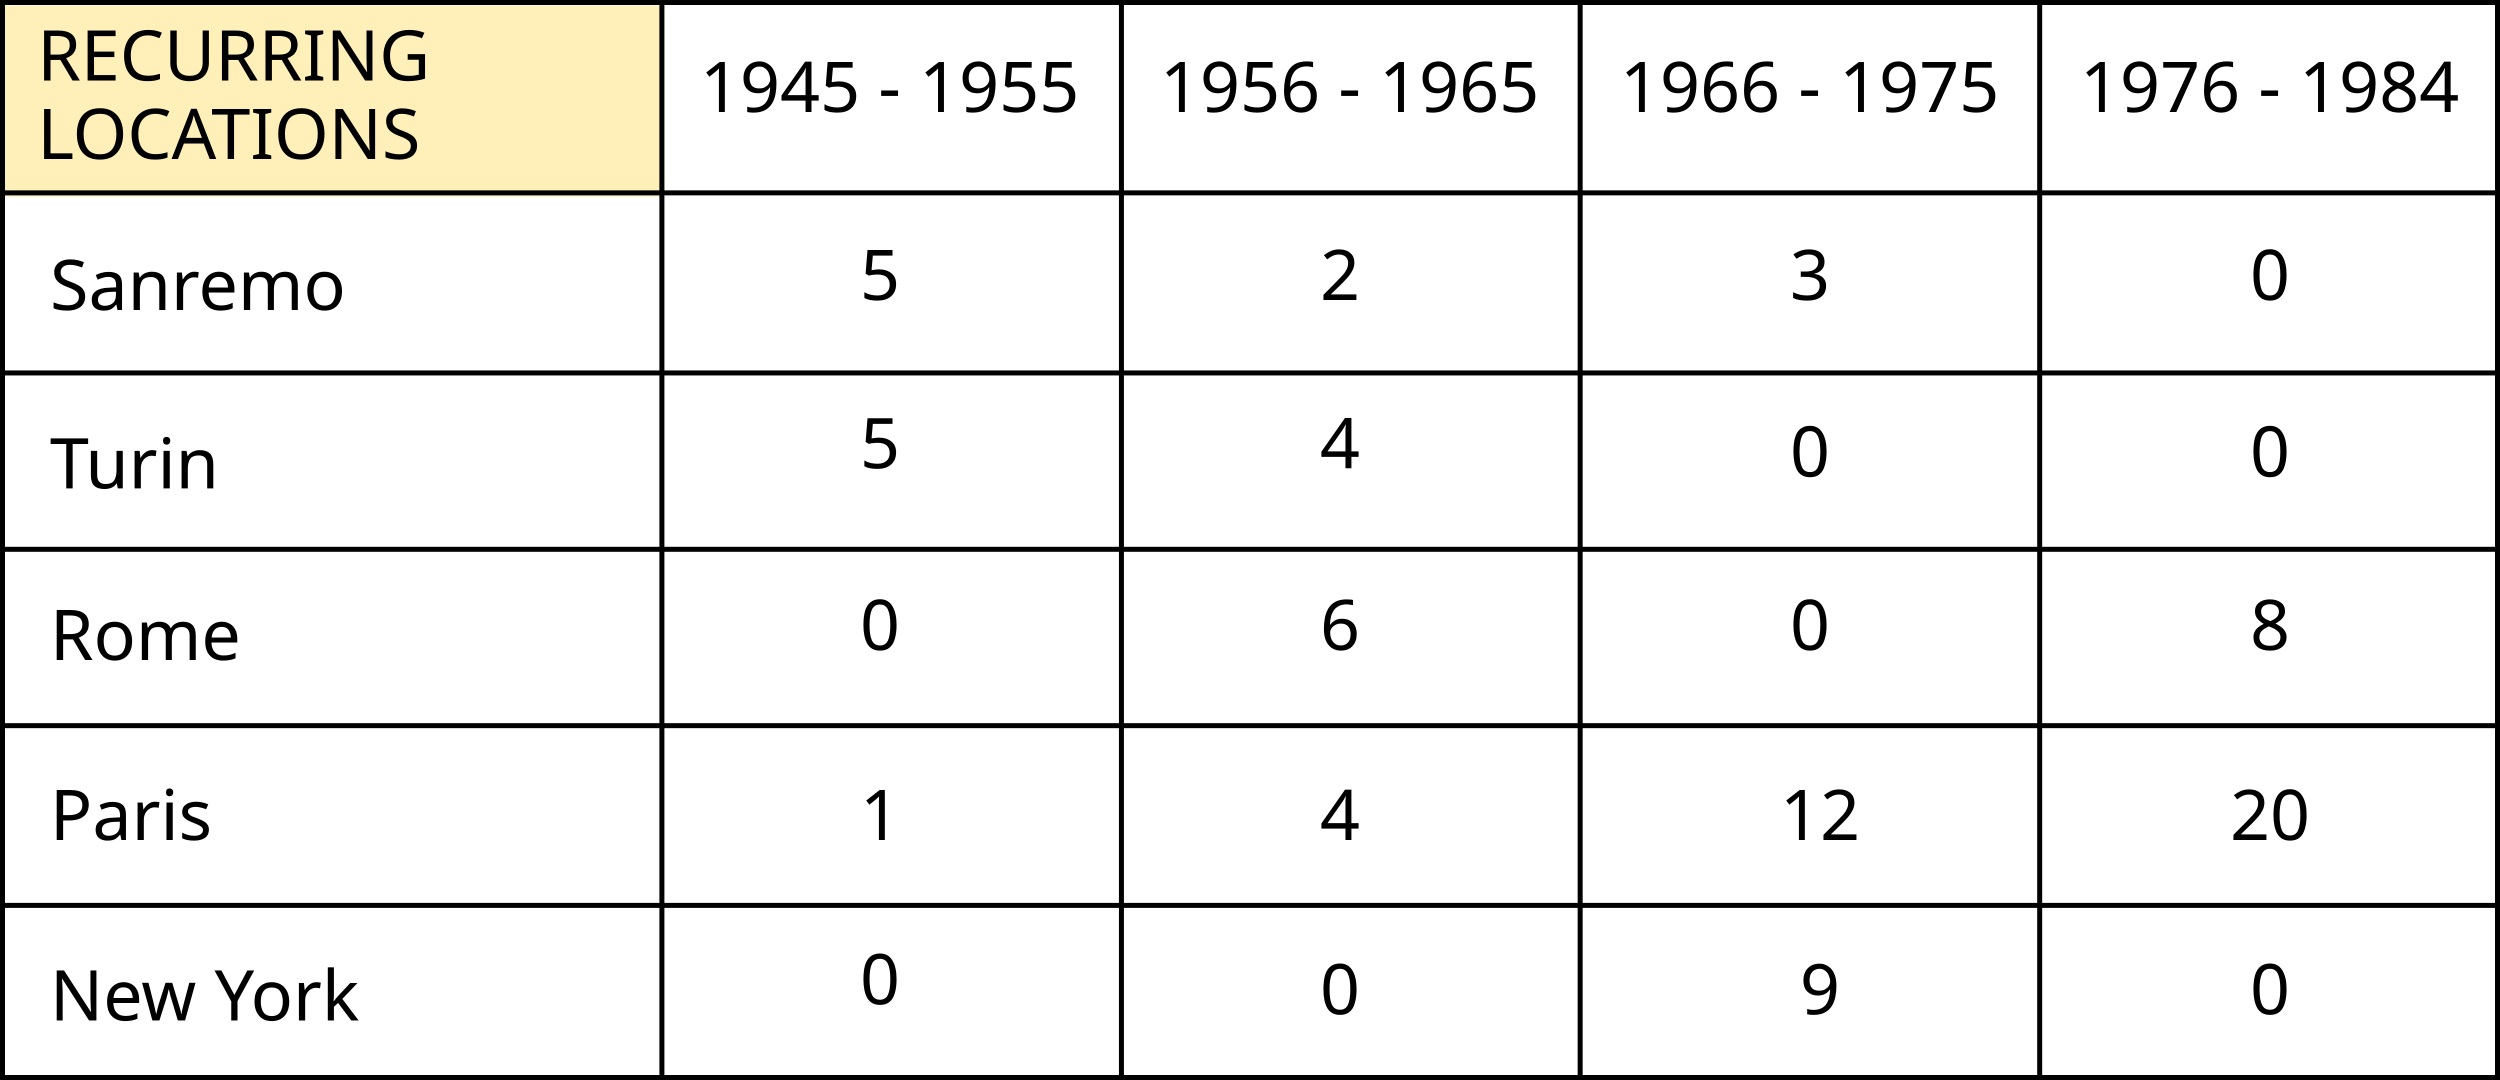
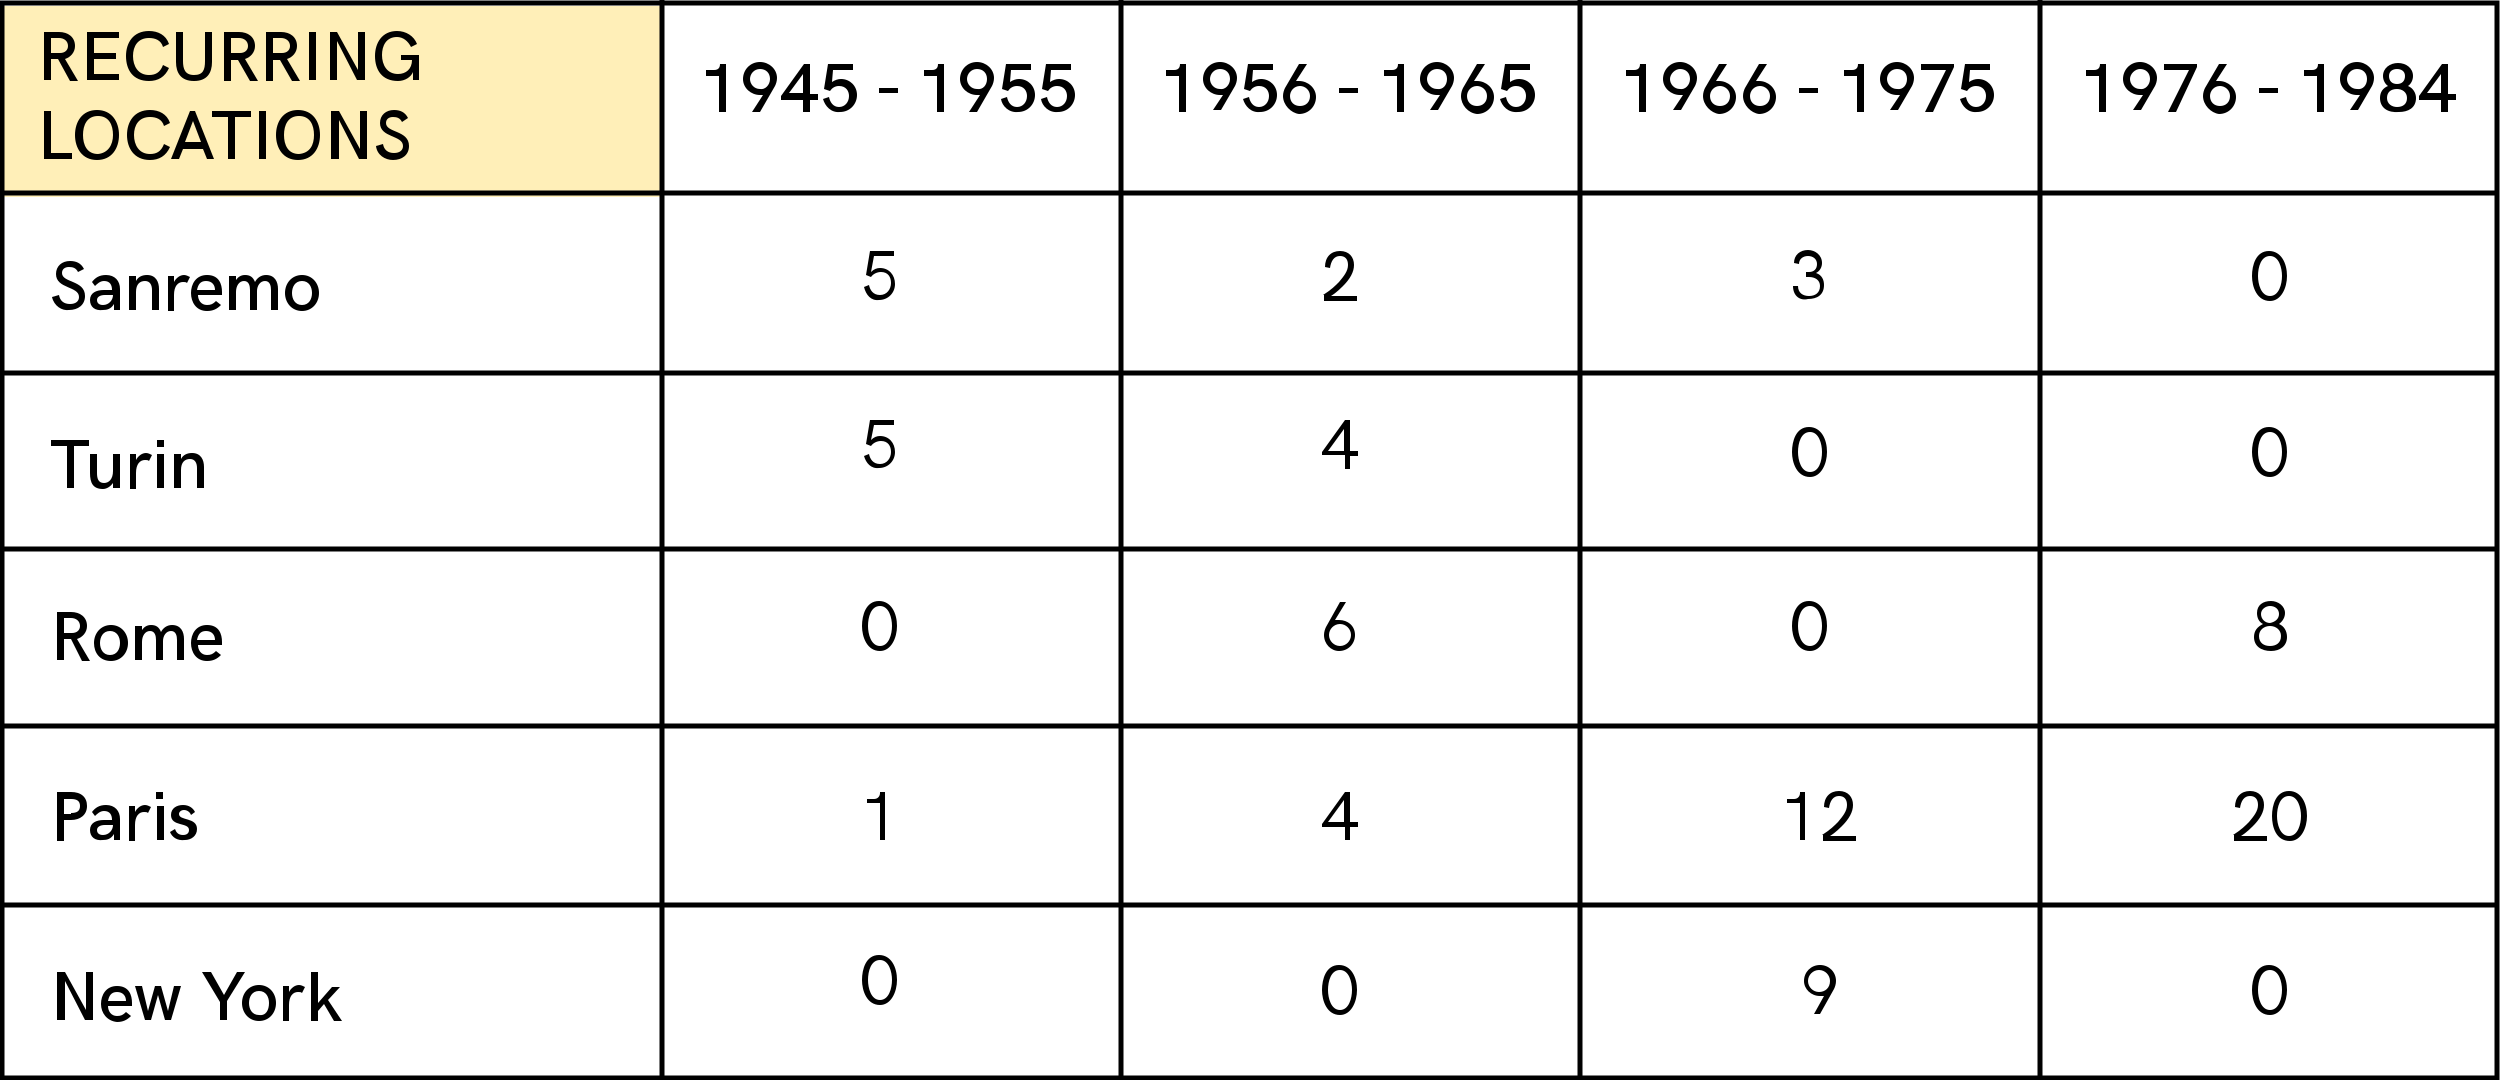
- <svg xmlns="http://www.w3.org/2000/svg" width="250" height="108" viewBox="0 0 250 108">
-   <defs>
-     <clipPath id="clip-trasformare_Table_en">
-       <rect width="250" height="108" />
+ <svg xmlns="http://www.w3.org/2000/svg" xmlns:xlink="http://www.w3.org/1999/xlink" version="1.1" id="Layer_1" x="0px" y="0px" width="250px" height="108px" viewBox="0 0 250 108" style="enable-background:new 0 0 250 108;" xml:space="preserve">
+   <style type="text/css">
+ 	.st0{clip-path:url(#SVGID_2_);}
+ 	.st1{opacity:0.355;fill:#FFD337;enable-background:new    ;}
+ 	.st2{fill:none;stroke:#000000;stroke-width:0.5;}
+ 	.st3{fill:none;stroke:#000000;stroke-width:0.5;stroke-miterlimit:10;}
+ 	.st4{enable-background:new    ;}
+ 	.st5{fill:none;}
+ </style>
+   <g>
+     <defs>
+       <rect id="SVGID_1_" y="0" width="250" height="108" />
+     </defs>
+     <clipPath id="SVGID_2_">
+       <use xlink:href="#SVGID_1_" style="overflow:visible;" />
    </clipPath>
-   </defs>
-   <g id="trasformare_Table_en" clip-path="url(#clip-trasformare_Table_en)">
-     <g id="table" transform="translate(-1.9 -0.8)">
-       <rect id="Rectangle_18845" data-name="Rectangle 18845" width="66.19" height="19.127" transform="translate(2.138 1.356)" fill="#ffd337" opacity="0.355" />
-       <path id="Path_157235" data-name="Path 157235" d="M0,105.635Z" transform="translate(1.9 3.006)" fill="none" stroke="#000" stroke-width="0.5" />
-       <line id="Line_5884" data-name="Line 5884" x2="249.841" transform="translate(1.9 20.086)" fill="none" stroke="#000" stroke-miterlimit="10" stroke-width="0.5" />
-       <line id="Line_5885" data-name="Line 5885" x2="249.841" transform="translate(1.9 55.73)" fill="none" stroke="#000" stroke-miterlimit="10" stroke-width="0.5" />
-       <line id="Line_5886" data-name="Line 5886" x2="249.841" transform="translate(1.9 38.094)" fill="none" stroke="#000" stroke-miterlimit="10" stroke-width="0.5" />
-       <line id="Line_5888" data-name="Line 5888" x2="249.841" transform="translate(1.9 91.339)" fill="none" stroke="#000" stroke-miterlimit="10" stroke-width="0.5" />
-       <line id="Line_5889" data-name="Line 5889" x2="249.841" transform="translate(1.9 73.366)" fill="none" stroke="#000" stroke-miterlimit="10" stroke-width="0.5" />
-       <line id="Line_5890" data-name="Line 5890" y2="108" transform="translate(68.09 0.8)" fill="none" stroke="#000" stroke-miterlimit="10" stroke-width="0.5" />
-       <line id="Line_5891" data-name="Line 5891" y2="108" transform="translate(114.043 0.8)" fill="none" stroke="#000" stroke-miterlimit="10" stroke-width="0.5" />
-       <line id="Line_5892" data-name="Line 5892" y2="108" transform="translate(159.916 0.8)" fill="none" stroke="#000" stroke-miterlimit="10" stroke-width="0.5" />
-       <line id="Line_5893" data-name="Line 5893" y2="108" transform="translate(205.868 0.8)" fill="none" stroke="#000" stroke-miterlimit="10" stroke-width="0.5" />
-       <text id="RECURRING" transform="translate(5.638 8.853)" font-size="7" font-family="HKGrotesk-Medium, HK Grotesk" font-weight="500">
-         <tspan x="0" y="0">RECURRING</tspan>
-       </text>
-       <text id="LOCATIONS" transform="translate(5.638 16.698)" font-size="7" font-family="HKGrotesk-Medium, HK Grotesk" font-weight="500">
-         <tspan x="0" y="0">LOCATIONS</tspan>
-       </text>
-       <text id="New_York" data-name="New York" transform="translate(6.9 102.847)" font-size="7" font-family="HKGrotesk-Medium, HK Grotesk" font-weight="500">
-         <tspan x="0" y="0">New York</tspan>
-       </text>
-       <text id="Paris" transform="translate(6.9 84.8)" font-size="7" font-family="HKGrotesk-Medium, HK Grotesk" font-weight="500">
-         <tspan x="0" y="0">Paris</tspan>
-       </text>
-       <text id="Sanremo" transform="translate(6.9 31.8)" font-size="7" font-family="HKGrotesk-Medium, HK Grotesk" font-weight="500">
-         <tspan x="0" y="0">Sanremo</tspan>
-       </text>
-       <text id="Rome" transform="translate(6.9 66.8)" font-size="7" font-family="HKGrotesk-Medium, HK Grotesk" font-weight="500">
-         <tspan x="0" y="0">Rome</tspan>
-       </text>
-       <text id="Turin" transform="translate(6.9 49.64)" font-size="7" font-family="HKGrotesk-Medium, HK Grotesk" font-weight="500">
-         <tspan x="0" y="0">Turin</tspan>
-       </text>
-       <text id="_1945_-_1955" data-name="1945 - 1955" transform="translate(71.9 12.001)" font-size="7" font-family="HKGrotesk-Medium, HK Grotesk" font-weight="500">
-         <tspan x="0" y="0">1945 - 1955</tspan>
-       </text>
-       <text id="_1956_-_1965" data-name="1956 - 1965" transform="translate(117.9 12.001)" font-size="7" font-family="HKGrotesk-Medium, HK Grotesk" font-weight="500">
-         <tspan x="0" y="0">1956 - 1965</tspan>
-       </text>
-       <text id="_1966_-_1975" data-name="1966 - 1975" transform="translate(163.9 12.001)" font-size="7" font-family="HKGrotesk-Medium, HK Grotesk" font-weight="500">
-         <tspan x="0" y="0">1966 - 1975</tspan>
-       </text>
-       <text id="_1976_-_1984" data-name="1976 - 1984" transform="translate(209.9 12.001)" font-size="7" font-family="HKGrotesk-Medium, HK Grotesk" font-weight="500">
-         <tspan x="0" y="0">1976 - 1984</tspan>
-       </text>
-       <text id="_0" data-name="0" transform="translate(226.9 102.227)" font-size="7" font-family="HKGrotesk-Regular, HK Grotesk">
-         <tspan x="0" y="0">0</tspan>
-       </text>
-       <text id="_0-2" data-name="0" transform="translate(87.9 101.227)" font-size="7" font-family="HKGrotesk-Regular, HK Grotesk">
-         <tspan x="0" y="0">0</tspan>
-       </text>
-       <text id="_0-3" data-name="0" transform="translate(133.9 102.227)" font-size="7" font-family="HKGrotesk-Regular, HK Grotesk">
-         <tspan x="0" y="0">0</tspan>
-       </text>
-       <text id="_9" data-name="9" transform="translate(181.9 102.227)" font-size="7" font-family="HKGrotesk-Regular, HK Grotesk">
-         <tspan x="0" y="0">9</tspan>
-       </text>
-       <text id="_20" data-name="20" transform="translate(224.9 84.8)" font-size="7" font-family="HKGrotesk-Regular, HK Grotesk">
-         <tspan x="0" y="0">20</tspan>
-       </text>
-       <text id="_1" data-name="1" transform="translate(87.9 84.8)" font-size="7" font-family="HKGrotesk-Regular, HK Grotesk">
-         <tspan x="0" y="0">1</tspan>
-       </text>
-       <text id="_4" data-name="4" transform="translate(133.9 84.8)" font-size="7" font-family="HKGrotesk-Regular, HK Grotesk">
-         <tspan x="0" y="0">4</tspan>
-       </text>
-       <text id="_12" data-name="12" transform="translate(179.9 84.8)" font-size="7" font-family="HKGrotesk-Regular, HK Grotesk">
-         <tspan x="0" y="0">12</tspan>
-       </text>
-       <text id="_8" data-name="8" transform="translate(226.9 65.8)" font-size="7" font-family="HKGrotesk-Regular, HK Grotesk">
-         <tspan x="0" y="0">8</tspan>
-       </text>
-       <text id="_0-4" data-name="0" transform="translate(87.9 65.8)" font-size="7" font-family="HKGrotesk-Regular, HK Grotesk">
-         <tspan x="0" y="0">0</tspan>
-       </text>
-       <text id="_6" data-name="6" transform="translate(133.9 65.8)" font-size="7" font-family="HKGrotesk-Regular, HK Grotesk">
-         <tspan x="0" y="0">6</tspan>
-       </text>
-       <text id="_0-5" data-name="0" transform="translate(180.9 65.8)" font-size="7" font-family="HKGrotesk-Regular, HK Grotesk">
-         <tspan x="0" y="0">0</tspan>
-       </text>
-       <text id="_0-6" data-name="0" transform="translate(226.9 30.8)" font-size="7" font-family="HKGrotesk-Regular, HK Grotesk">
-         <tspan x="0" y="0">0</tspan>
-       </text>
-       <text id="_5" data-name="5" transform="translate(87.9 30.8)" font-size="7" font-family="HKGrotesk-Regular, HK Grotesk">
-         <tspan x="0" y="0">5</tspan>
-       </text>
-       <text id="_2" data-name="2" transform="translate(133.9 30.8)" font-size="7" font-family="HKGrotesk-Regular, HK Grotesk">
-         <tspan x="0" y="0">2</tspan>
-       </text>
-       <text id="_3" data-name="3" transform="translate(180.9 30.8)" font-size="7" font-family="HKGrotesk-Regular, HK Grotesk">
-         <tspan x="0" y="0">3</tspan>
-       </text>
-       <text id="_0-7" data-name="0" transform="translate(226.9 48.46)" font-size="7" font-family="HKGrotesk-Regular, HK Grotesk">
-         <tspan x="0" y="0">0</tspan>
-       </text>
-       <text id="_5-2" data-name="5" transform="translate(87.9 47.627)" font-size="7" font-family="HKGrotesk-Regular, HK Grotesk">
-         <tspan x="0" y="0">5</tspan>
-       </text>
-       <text id="_4-2" data-name="4" transform="translate(133.9 47.627)" font-size="7" font-family="HKGrotesk-Regular, HK Grotesk">
-         <tspan x="0" y="0">4</tspan>
-       </text>
-       <text id="_0-8" data-name="0" transform="translate(180.9 48.46)" font-size="7" font-family="HKGrotesk-Regular, HK Grotesk">
-         <tspan x="0" y="0">0</tspan>
-       </text>
-     </g>
-     <g id="Rectangle_19366" data-name="Rectangle 19366" fill="none" stroke="#000" stroke-width="0.5">
-       <rect width="250" height="108" stroke="none" />
-       <rect x="0.25" y="0.25" width="249.5" height="107.5" fill="none" />
+     <g id="trasformare_Table_en" class="st0">
+       <g id="table" transform="translate(-1.9 -0.8)">
+         <rect id="Rectangle_18845" x="2.1" y="1.4" class="st1" width="66.2" height="19.1" />
+         <path id="Path_157235" class="st2" d="M1.9,108.6" />
+         <line id="Line_5884" class="st3" x1="1.9" y1="20.1" x2="251.7" y2="20.1" />
+         <line id="Line_5885" class="st3" x1="1.9" y1="55.7" x2="251.7" y2="55.7" />
+         <line id="Line_5886" class="st3" x1="1.9" y1="38.1" x2="251.7" y2="38.1" />
+         <line id="Line_5888" class="st3" x1="1.9" y1="91.3" x2="251.7" y2="91.3" />
+         <line id="Line_5889" class="st3" x1="1.9" y1="73.4" x2="251.7" y2="73.4" />
+         <line id="Line_5890" class="st3" x1="68.1" y1="0.8" x2="68.1" y2="108.8" />
+         <line id="Line_5891" class="st3" x1="114" y1="0.8" x2="114" y2="108.8" />
+         <line id="Line_5892" class="st3" x1="159.9" y1="0.8" x2="159.9" y2="108.8" />
+         <line id="Line_5893" class="st3" x1="205.9" y1="0.8" x2="205.9" y2="108.8" />
+         <g class="st4">
+           <path d="M6.3,4h1.5c0.9,0,1.6,0.5,1.6,1.4c0,0.6-0.4,1.1-1,1.3l1.3,2.2H8.9L7.7,6.7H7v2.1H6.3V4z M7.9,6.1      c0.5,0,0.8-0.3,0.8-0.7c0-0.5-0.4-0.8-0.9-0.8H7v1.5H7.9z" />
+           <path d="M10.6,4h3.2v0.6h-2.5v1.5h2.2v0.6h-2.2v1.5h2.5v0.6h-3.2V4z" />
+           <path d="M14.5,6.4c0-1.3,0.7-2.5,2.3-2.5c0.9,0,1.7,0.4,2,1.3l-0.6,0.3c-0.2-0.7-0.8-0.9-1.4-0.9c-1.1,0-1.6,0.8-1.6,1.8      c0,1,0.5,1.9,1.6,1.9c0.6,0,1.1-0.2,1.4-1l0.6,0.3c-0.4,0.9-1.1,1.3-2,1.3C15.2,8.9,14.5,7.8,14.5,6.4z" />
+           <path d="M19.5,7V4h0.7v2.9c0,0.8,0.2,1.4,1.1,1.4s1.1-0.5,1.1-1.4V4h0.7v3c0,1.1-0.5,1.9-1.8,1.9S19.5,8.1,19.5,7z" />
+           <path d="M24.3,4h1.5c0.9,0,1.6,0.5,1.6,1.4c0,0.6-0.4,1.1-1,1.3l1.3,2.2h-0.8l-1.2-2.1H25v2.1h-0.7V4z M25.9,6.1      c0.5,0,0.8-0.3,0.8-0.7c0-0.5-0.4-0.8-0.9-0.8H25v1.5H25.9z" />
+           <path d="M28.5,4H30c0.9,0,1.6,0.5,1.6,1.4c0,0.6-0.4,1.1-1,1.3l1.3,2.2h-0.8l-1.2-2.1h-0.7v2.1h-0.7V4z M30.1,6.1      c0.5,0,0.8-0.3,0.8-0.7c0-0.5-0.4-0.8-0.9-0.8h-0.8v1.5H30.1z" />
+           <path d="M32.8,4h0.7v4.8h-0.7V4z" />
+           <path d="M34.8,4h0.8l2.1,3.8V4h0.7v4.8h-0.8l-2-3.9v3.9h-0.7V4z" />
+           <path d="M39.4,6.4c0-1.3,0.7-2.5,2.2-2.5c0.9,0,1.7,0.5,2,1.3l-0.6,0.3c-0.3-0.6-0.8-1-1.4-1c-1.1,0-1.5,0.9-1.5,1.8      c0,1,0.5,1.9,1.6,1.9c0.8,0,1.4-0.5,1.4-1.4H42V6.3h1.8v2.5h-0.6l0-0.8c-0.2,0.5-0.8,0.9-1.5,0.9C40.1,8.9,39.4,7.8,39.4,6.4z" />
+         </g>
+         <g class="st4">
+           <path d="M6.3,11.9H7v4.2h2.1v0.6H6.3V11.9z" />
+           <path d="M9.4,14.3c0-1.3,0.7-2.5,2.2-2.5c1.5,0,2.2,1.2,2.2,2.5c0,1.3-0.7,2.5-2.2,2.5C10.1,16.8,9.4,15.6,9.4,14.3z M13.2,14.3      c0-1-0.4-1.9-1.5-1.9c-1.1,0-1.5,0.9-1.5,1.9c0,1,0.4,1.9,1.5,1.9C12.7,16.1,13.2,15.3,13.2,14.3z" />
+           <path d="M14.6,14.3c0-1.3,0.7-2.5,2.3-2.5c0.9,0,1.7,0.4,2,1.3l-0.6,0.3c-0.2-0.7-0.8-0.9-1.4-0.9c-1.1,0-1.6,0.8-1.6,1.8      c0,1,0.5,1.9,1.6,1.9c0.6,0,1.1-0.2,1.4-1l0.6,0.3c-0.4,0.9-1.1,1.3-2,1.3C15.3,16.8,14.6,15.6,14.6,14.3z" />
+           <path d="M20.9,11.9h0.5l1.9,4.8h-0.7l-0.4-1h-2l-0.4,1h-0.8L20.9,11.9z M22,15l-0.8-2.1L20.4,15H22z" />
+           <path d="M24.7,12.5h-1.6v-0.6H27v0.6h-1.6v4.2h-0.7V12.5z" />
+           <path d="M27.8,11.9h0.7v4.8h-0.7V11.9z" />
+           <path d="M29.5,14.3c0-1.3,0.7-2.5,2.2-2.5c1.5,0,2.2,1.2,2.2,2.5c0,1.3-0.7,2.5-2.2,2.5C30.2,16.8,29.5,15.6,29.5,14.3z       M33.3,14.3c0-1-0.4-1.9-1.5-1.9c-1.1,0-1.5,0.9-1.5,1.9c0,1,0.4,1.9,1.5,1.9C32.9,16.1,33.3,15.3,33.3,14.3z" />
+           <path d="M35,11.9h0.8l2.1,3.8v-3.8h0.7v4.8h-0.8l-2-3.9v3.9H35V11.9z" />
+           <path d="M39.5,15.4l0.7-0.2c0.1,0.6,0.5,0.9,1.1,0.9c0.6,0,0.9-0.3,0.9-0.7c0-1.1-2.3-0.8-2.3-2.3c0-0.8,0.6-1.3,1.4-1.3      c0.6,0,1.1,0.2,1.4,0.8l-0.6,0.4c-0.2-0.4-0.5-0.5-0.9-0.5c-0.4,0-0.7,0.2-0.7,0.6c0,1,2.3,0.7,2.3,2.3c0,0.9-0.7,1.4-1.6,1.4      C40.4,16.8,39.6,16.3,39.5,15.4z" />
+         </g>
+         <g class="st4">
+           <path d="M7.6,98h0.8l2.1,3.8V98h0.7v4.8h-0.8l-2-3.9v3.9H7.6V98z" />
+           <path d="M12,101.2c0-0.9,0.5-1.8,1.6-1.8c1.2,0,1.5,0.9,1.5,1.7c0,0.1,0,0.2,0,0.3h-2.4c0,0.5,0.3,1,0.9,1      c0.4,0,0.6-0.1,0.9-0.4l0.5,0.4c-0.4,0.4-0.8,0.6-1.4,0.6C12.6,102.9,12,102.1,12,101.2z M14.5,100.9c0-0.5-0.3-0.9-0.9-0.9      c-0.6,0-0.8,0.4-0.9,0.9H14.5z" />
+           <path d="M15.4,99.4h0.7l0.6,2.5l0.7-2.5h0.6l0.7,2.5l0.6-2.5h0.7l-1,3.4h-0.6l-0.7-2.5l-0.7,2.5h-0.6L15.4,99.4z" />
+           <path d="M23.9,101L22.1,98H23l1.3,2.3l1.3-2.3h0.8l-1.8,2.9v1.9h-0.7V101z" />
+           <path d="M26.1,101.1c0-1,0.7-1.8,1.7-1.8c1,0,1.7,0.8,1.7,1.8c0,1-0.7,1.8-1.7,1.8C26.8,102.9,26.1,102.1,26.1,101.1z       M28.8,101.1c0-0.6-0.3-1.2-1-1.2c-0.7,0-1,0.6-1,1.2c0,0.6,0.3,1.2,1,1.2C28.5,102.4,28.8,101.8,28.8,101.1z" />
+           <path d="M30.2,99.4h0.6v0.6c0.2-0.4,0.6-0.7,1-0.7c0.2,0,0.4,0.1,0.6,0.2l-0.3,0.6c-0.1-0.1-0.2-0.1-0.4-0.1      c-0.5,0-0.9,0.4-0.9,1.3v1.6h-0.6V99.4z" />
+           <path d="M33,98h0.7v3.1l1.4-1.6h0.8l-1.2,1.3l1.4,2.1h-0.8l-1-1.7l-0.6,0.7v1H33V98z" />
+         </g>
+         <g class="st4">
+           <path d="M7.6,80H9c1,0,1.6,0.5,1.6,1.4c0,0.9-0.7,1.4-1.6,1.4H8.3v2.1H7.6V80z M9,82.1c0.6,0,0.9-0.2,0.9-0.7      c0-0.5-0.3-0.7-0.9-0.7H8.3v1.5H9z" />
+           <path d="M10.9,83.8c0-0.7,0.6-1,1.4-1h0.8c0-0.5-0.2-0.9-0.8-0.9c-0.4,0-0.7,0.3-0.9,0.5L11.1,82c0.3-0.4,0.7-0.7,1.4-0.7      c0.9,0,1.4,0.6,1.4,1.4v2.1h-0.6l0-0.6c-0.3,0.5-0.7,0.6-1.1,0.6C11.4,84.9,10.9,84.5,10.9,83.8z M13.2,83.3h-0.8      c-0.5,0-0.8,0.2-0.8,0.5c0,0.3,0.2,0.5,0.6,0.5C12.8,84.3,13.2,83.8,13.2,83.3z" />
+           <path d="M14.8,81.4h0.6V82c0.2-0.4,0.6-0.7,1-0.7c0.2,0,0.4,0.1,0.6,0.2l-0.3,0.6C16.6,82,16.5,82,16.3,82      c-0.5,0-0.9,0.4-0.9,1.3v1.6h-0.6V81.4z" />
+           <path d="M17.5,80h0.7v0.7h-0.7V80z M17.6,81.4h0.7v3.4h-0.7V81.4z" />
+           <path d="M18.9,84l0.5-0.3c0.1,0.3,0.3,0.6,0.8,0.6c0.4,0,0.6-0.2,0.6-0.5c0-0.8-1.8-0.3-1.8-1.5c0-0.7,0.6-1,1.2-1      c0.6,0,1,0.3,1.2,0.7L21,82.3c-0.1-0.3-0.4-0.5-0.7-0.5c-0.3,0-0.5,0.2-0.5,0.4c0,0.7,1.8,0.3,1.8,1.5c0,0.7-0.6,1.1-1.2,1.1      C19.6,84.9,19.1,84.5,18.9,84z" />
+         </g>
+         <g class="st4">
+           <path d="M7.1,30.5l0.7-0.2c0.1,0.6,0.5,0.9,1.1,0.9c0.6,0,0.9-0.3,0.9-0.7c0-1.1-2.3-0.8-2.3-2.3c0-0.8,0.6-1.3,1.4-1.3      c0.6,0,1.1,0.2,1.4,0.8L9.7,28c-0.2-0.4-0.5-0.5-0.9-0.5c-0.4,0-0.7,0.2-0.7,0.6c0,1,2.3,0.7,2.3,2.3c0,0.9-0.7,1.4-1.6,1.4      C8.1,31.9,7.3,31.4,7.1,30.5z" />
+           <path d="M10.9,30.8c0-0.7,0.6-1,1.4-1h0.8c0-0.5-0.2-0.9-0.8-0.9c-0.4,0-0.7,0.3-0.9,0.5L11.1,29c0.3-0.4,0.7-0.7,1.4-0.7      c0.9,0,1.4,0.6,1.4,1.4v2.1h-0.6l0-0.6c-0.3,0.5-0.7,0.6-1.1,0.6C11.4,31.9,10.9,31.5,10.9,30.8z M13.2,30.3h-0.8      c-0.5,0-0.8,0.2-0.8,0.5c0,0.3,0.2,0.5,0.6,0.5C12.8,31.3,13.2,30.8,13.2,30.3z" />
+           <path d="M14.8,28.4h0.7v0.5c0.2-0.4,0.6-0.6,1.1-0.6c0.9,0,1.2,0.7,1.2,1.4v2.1h-0.7v-2c0-0.5-0.2-0.9-0.7-0.9      c-0.5,0-0.9,0.3-0.9,1.1v1.8h-0.7V28.4z" />
+           <path d="M18.7,28.4h0.6V29c0.2-0.4,0.6-0.7,1-0.7c0.2,0,0.4,0.1,0.6,0.2l-0.3,0.6C20.5,29,20.4,29,20.2,29      c-0.5,0-0.9,0.4-0.9,1.3v1.6h-0.6V28.4z" />
+           <path d="M21,30.1c0-0.9,0.5-1.8,1.6-1.8c1.2,0,1.5,0.9,1.5,1.7c0,0.1,0,0.2,0,0.3h-2.4c0,0.5,0.3,1,0.9,1c0.4,0,0.6-0.1,0.9-0.4      l0.5,0.4c-0.4,0.4-0.8,0.6-1.4,0.6C21.5,31.9,21,31,21,30.1z M23.4,29.8c0-0.5-0.3-0.9-0.9-0.9c-0.6,0-0.8,0.4-0.9,0.9H23.4z" />
+           <path d="M24.8,28.4h0.7v0.4c0.2-0.3,0.5-0.5,0.9-0.5c0.5,0,0.8,0.2,1,0.7c0.2-0.4,0.6-0.7,1.1-0.7c0.9,0,1.2,0.7,1.2,1.4v2.1H29      v-2c0-0.4-0.1-0.9-0.6-0.9c-0.5,0-0.8,0.5-0.8,1v1.9h-0.7v-2c0-0.4-0.1-0.9-0.6-0.9s-0.8,0.5-0.8,1.1v1.8h-0.7V28.4z" />
+           <path d="M30.4,30.1c0-1,0.7-1.8,1.7-1.8c1,0,1.7,0.8,1.7,1.8c0,1-0.7,1.8-1.7,1.8C31.1,31.9,30.4,31.1,30.4,30.1z M33.1,30.1      c0-0.6-0.3-1.2-1-1.2c-0.7,0-1,0.6-1,1.2c0,0.6,0.3,1.2,1,1.2C32.8,31.3,33.1,30.7,33.1,30.1z" />
+         </g>
+         <g class="st4">
+           <path d="M7.6,62H9c0.9,0,1.6,0.5,1.6,1.4c0,0.6-0.4,1.1-1,1.3l1.3,2.2h-0.8L9,64.7H8.3v2.1H7.6V62z M9.1,64.1      c0.5,0,0.8-0.3,0.8-0.7c0-0.5-0.4-0.8-0.9-0.8H8.3v1.5H9.1z" />
+           <path d="M11.3,65.1c0-1,0.7-1.8,1.7-1.8c1,0,1.7,0.8,1.7,1.8c0,1-0.7,1.8-1.7,1.8C11.9,66.9,11.3,66.1,11.3,65.1z M13.9,65.1      c0-0.6-0.3-1.2-1-1.2c-0.7,0-1,0.6-1,1.2c0,0.6,0.3,1.2,1,1.2C13.6,66.3,13.9,65.7,13.9,65.1z" />
+           <path d="M15.4,63.4h0.7v0.4c0.2-0.3,0.5-0.5,0.9-0.5c0.5,0,0.8,0.2,1,0.7c0.2-0.4,0.6-0.7,1.1-0.7c0.9,0,1.2,0.7,1.2,1.4v2.1      h-0.7v-2c0-0.4-0.1-0.9-0.6-0.9c-0.5,0-0.8,0.5-0.8,1v1.9h-0.7v-2c0-0.4-0.1-0.9-0.6-0.9s-0.8,0.5-0.8,1.1v1.8h-0.7V63.4z" />
+           <path d="M21,65.1c0-0.9,0.5-1.8,1.6-1.8c1.2,0,1.5,0.9,1.5,1.7c0,0.1,0,0.2,0,0.3h-2.4c0,0.5,0.3,1,0.9,1c0.4,0,0.6-0.1,0.9-0.4      l0.5,0.4c-0.4,0.4-0.8,0.6-1.4,0.6C21.5,66.9,21,66,21,65.1z M23.4,64.8c0-0.5-0.3-0.9-0.9-0.9c-0.6,0-0.8,0.4-0.9,0.9H23.4z" />
+         </g>
+         <g class="st4">
+           <path d="M8.6,45.4H7v-0.6h3.8v0.6H9.3v4.2H8.6V45.4z" />
+           <path d="M10.9,48.1v-1.9h0.7v1.9c0,0.5,0.1,1,0.7,1c0.5,0,0.9-0.4,0.9-1.2v-1.7h0.7v3.4h-0.7v-0.5c-0.2,0.3-0.6,0.6-1,0.6      C11.2,49.7,10.9,49.1,10.9,48.1z" />
+           <path d="M14.9,46.2h0.6v0.6c0.2-0.4,0.6-0.7,1-0.7c0.2,0,0.4,0.1,0.6,0.2l-0.3,0.6c-0.1-0.1-0.2-0.1-0.4-0.1      c-0.5,0-0.9,0.4-0.9,1.3v1.6h-0.6V46.2z" />
+           <path d="M17.6,44.8h0.7v0.7h-0.7V44.8z M17.6,46.2h0.7v3.4h-0.7V46.2z" />
+           <path d="M19.4,46.2H20v0.5c0.2-0.4,0.6-0.6,1.1-0.6c0.9,0,1.2,0.7,1.2,1.4v2.1h-0.7v-2c0-0.5-0.2-0.9-0.7-0.9      c-0.5,0-0.9,0.3-0.9,1.1v1.8h-0.7V46.2z" />
+         </g>
+         <g class="st4">
+           <path d="M73.8,8.4h-1.3V7.8h0.8c0.4,0,0.6-0.2,0.6-0.6V7.2h0.6V12h-0.7V8.4z" />
+           <path d="M78.2,10.3c-0.1,0-0.2,0-0.3,0c-0.9,0-1.7-0.7-1.7-1.6c0-0.9,0.7-1.7,1.7-1.7c0.9,0,1.7,0.7,1.7,1.6      c0,0.3-0.1,0.6-0.2,0.8L77.9,12h-0.8L78.2,10.3z M78.9,8.7c0-0.6-0.4-1-1-1c-0.6,0-1,0.5-1,1s0.4,1,1,1      C78.4,9.8,78.9,9.3,78.9,8.7z" />
+           <path d="M82.2,10.8H80v-0.4l2.3-3.2h0.6v3h0.8v0.6h-0.8V12h-0.7V10.8z M82.2,10.2V8.2l-1.4,1.9H82.2z" />
+           <path d="M84.2,10.7l0.6-0.2c0.1,0.5,0.4,1,1,1c0.6,0,1-0.5,1-1.1c0-0.5-0.3-1-1-1c-0.4,0-0.7,0.2-0.9,0.5l-0.6-0.2l0.4-2.5h2.5      v0.6h-2L85.1,9c0.3-0.2,0.6-0.3,0.9-0.3c0.9,0,1.6,0.7,1.6,1.6c0,0.9-0.7,1.7-1.7,1.7C85,12.1,84.4,11.4,84.2,10.7z" />
+           <path d="M89.8,9.6h1.9v0.5h-1.9V9.6z" />
+           <path d="M95.6,8.4h-1.3V7.8h0.8c0.4,0,0.6-0.2,0.6-0.6V7.2h0.6V12h-0.7V8.4z" />
+           <path d="M99.9,10.3c-0.1,0-0.2,0-0.3,0c-0.9,0-1.7-0.7-1.7-1.6c0-0.9,0.7-1.7,1.7-1.7c0.9,0,1.7,0.7,1.7,1.6      c0,0.3-0.1,0.6-0.2,0.8L99.6,12h-0.8L99.9,10.3z M100.6,8.7c0-0.6-0.4-1-1-1c-0.6,0-1,0.5-1,1s0.4,1,1,1      C100.2,9.8,100.6,9.3,100.6,8.7z" />
+           <path d="M102,10.7l0.6-0.2c0.1,0.5,0.4,1,1,1c0.6,0,1-0.5,1-1.1c0-0.5-0.3-1-1-1c-0.4,0-0.7,0.2-0.9,0.5l-0.6-0.2l0.4-2.5h2.5      v0.6h-2L102.9,9c0.3-0.2,0.6-0.3,0.9-0.3c0.9,0,1.6,0.7,1.6,1.6c0,0.9-0.7,1.7-1.7,1.7C102.8,12.1,102.1,11.4,102,10.7z" />
+           <path d="M106,10.7l0.6-0.2c0.1,0.5,0.4,1,1,1c0.6,0,1-0.5,1-1.1c0-0.5-0.3-1-1-1c-0.4,0-0.7,0.2-0.9,0.5l-0.6-0.2l0.4-2.5h2.5      v0.6h-2L106.9,9c0.3-0.2,0.6-0.3,0.9-0.3c0.9,0,1.6,0.7,1.6,1.6c0,0.9-0.7,1.7-1.7,1.7C106.8,12.1,106.1,11.4,106,10.7z" />
+         </g>
+         <g class="st4">
+           <path d="M119.8,8.4h-1.3V7.8h0.8c0.4,0,0.6-0.2,0.6-0.6V7.2h0.6V12h-0.7V8.4z" />
+           <path d="M124.2,10.3c-0.1,0-0.2,0-0.3,0c-0.9,0-1.7-0.7-1.7-1.6c0-0.9,0.7-1.7,1.7-1.7c0.9,0,1.7,0.7,1.7,1.6      c0,0.3-0.1,0.6-0.2,0.8l-1.4,2.4h-0.8L124.2,10.3z M124.9,8.7c0-0.6-0.4-1-1-1c-0.6,0-1,0.5-1,1s0.4,1,1,1      C124.4,9.8,124.9,9.3,124.9,8.7z" />
+           <path d="M126.2,10.7l0.6-0.2c0.1,0.5,0.4,1,1,1c0.6,0,1-0.5,1-1.1c0-0.5-0.3-1-1-1c-0.4,0-0.7,0.2-0.9,0.5l-0.6-0.2l0.4-2.5h2.5      v0.6h-2L127.1,9c0.3-0.2,0.6-0.3,0.9-0.3c0.9,0,1.6,0.7,1.6,1.6c0,0.9-0.7,1.7-1.7,1.7C127,12.1,126.4,11.4,126.2,10.7z" />
+           <path d="M130.2,10.4c0-0.3,0.1-0.6,0.2-0.8l1.4-2.4h0.8l-1.1,1.7c0.1,0,0.2,0,0.3,0c0.9,0,1.7,0.7,1.7,1.6      c0,0.9-0.7,1.7-1.7,1.7C131,12.1,130.2,11.3,130.2,10.4z M132.9,10.4c0-0.6-0.5-1-1-1c-0.6,0-1,0.5-1,1c0,0.6,0.4,1,1,1      C132.5,11.4,132.9,11,132.9,10.4z" />
+           <path d="M135.8,9.6h1.9v0.5h-1.9V9.6z" />
+           <path d="M141.6,8.4h-1.3V7.8h0.8c0.4,0,0.6-0.2,0.6-0.6V7.2h0.6V12h-0.7V8.4z" />
+           <path d="M145.9,10.3c-0.1,0-0.2,0-0.3,0c-0.9,0-1.7-0.7-1.7-1.6c0-0.9,0.7-1.7,1.7-1.7c0.9,0,1.7,0.7,1.7,1.6      c0,0.3-0.1,0.6-0.2,0.8l-1.4,2.4h-0.8L145.9,10.3z M146.6,8.7c0-0.6-0.4-1-1-1c-0.6,0-1,0.5-1,1s0.4,1,1,1      C146.2,9.8,146.6,9.3,146.6,8.7z" />
+           <path d="M148,10.4c0-0.3,0.1-0.6,0.2-0.8l1.4-2.4h0.8l-1.1,1.7c0.1,0,0.2,0,0.3,0c0.9,0,1.7,0.7,1.7,1.6c0,0.9-0.7,1.7-1.7,1.7      C148.7,12.1,148,11.3,148,10.4z M150.6,10.4c0-0.6-0.5-1-1-1c-0.6,0-1,0.5-1,1c0,0.6,0.4,1,1,1C150.2,11.4,150.6,11,150.6,10.4z      " />
+           <path d="M151.9,10.7l0.6-0.2c0.1,0.5,0.4,1,1,1c0.6,0,1-0.5,1-1.1c0-0.5-0.3-1-1-1c-0.4,0-0.7,0.2-0.9,0.5l-0.6-0.2l0.4-2.5h2.5      v0.6h-2L152.9,9c0.3-0.2,0.6-0.3,0.9-0.3c0.9,0,1.6,0.7,1.6,1.6c0,0.9-0.7,1.7-1.7,1.7C152.7,12.1,152.1,11.4,151.9,10.7z" />
+         </g>
+         <g class="st4">
+           <path d="M165.8,8.4h-1.3V7.8h0.8c0.4,0,0.6-0.2,0.6-0.6V7.2h0.6V12h-0.7V8.4z" />
+           <path d="M170.2,10.3c-0.1,0-0.2,0-0.3,0c-0.9,0-1.7-0.7-1.7-1.6c0-0.9,0.7-1.7,1.7-1.7c0.9,0,1.7,0.7,1.7,1.6      c0,0.3-0.1,0.6-0.2,0.8l-1.4,2.4h-0.8L170.2,10.3z M170.9,8.7c0-0.6-0.4-1-1-1c-0.5,0-1,0.5-1,1s0.4,1,1,1      C170.4,9.8,170.9,9.3,170.9,8.7z" />
+           <path d="M172.2,10.4c0-0.3,0.1-0.6,0.2-0.8l1.4-2.4h0.8l-1.1,1.7c0.1,0,0.2,0,0.3,0c0.9,0,1.7,0.7,1.7,1.6      c0,0.9-0.7,1.7-1.7,1.7C173,12.1,172.2,11.3,172.2,10.4z M174.9,10.4c0-0.6-0.5-1-1-1c-0.6,0-1,0.5-1,1c0,0.6,0.4,1,1,1      C174.5,11.4,174.9,11,174.9,10.4z" />
+           <path d="M176.2,10.4c0-0.3,0.1-0.6,0.2-0.8l1.4-2.4h0.8l-1.1,1.7c0.1,0,0.2,0,0.3,0c0.9,0,1.7,0.7,1.7,1.6      c0,0.9-0.7,1.7-1.7,1.7C177,12.1,176.2,11.3,176.2,10.4z M178.9,10.4c0-0.6-0.5-1-1-1c-0.6,0-1,0.5-1,1c0,0.6,0.4,1,1,1      C178.5,11.4,178.9,11,178.9,10.4z" />
+           <path d="M181.8,9.6h1.9v0.5h-1.9V9.6z" />
+           <path d="M187.6,8.4h-1.3V7.8h0.8c0.4,0,0.6-0.2,0.6-0.6V7.2h0.6V12h-0.7V8.4z" />
+           <path d="M191.9,10.3c-0.1,0-0.2,0-0.3,0c-0.9,0-1.7-0.7-1.7-1.6c0-0.9,0.7-1.7,1.7-1.7c0.9,0,1.7,0.7,1.7,1.6      c0,0.3-0.1,0.6-0.2,0.8l-1.4,2.4h-0.8L191.9,10.3z M192.6,8.7c0-0.6-0.4-1-1-1c-0.6,0-1,0.5-1,1s0.4,1,1,1      C192.2,9.8,192.6,9.3,192.6,8.7z" />
+           <path d="M196.5,7.8H194V7.2h3.3v0.3l-2.1,4.5h-0.8L196.5,7.8z" />
+           <path d="M197.9,10.7l0.6-0.2c0.1,0.5,0.4,1,1,1c0.6,0,1-0.5,1-1.1c0-0.5-0.3-1-1-1c-0.4,0-0.7,0.2-0.9,0.5l-0.6-0.2l0.4-2.5h2.5      v0.6h-2L198.8,9c0.3-0.2,0.6-0.3,0.9-0.3c0.9,0,1.6,0.7,1.6,1.6c0,0.9-0.7,1.7-1.7,1.7C198.7,12.1,198.1,11.4,197.9,10.7z" />
+         </g>
+         <g class="st4">
+           <path d="M211.8,8.4h-1.3V7.8h0.8c0.4,0,0.6-0.2,0.6-0.6V7.2h0.6V12h-0.7V8.4z" />
+           <path d="M216.2,10.3c-0.1,0-0.2,0-0.3,0c-0.9,0-1.7-0.7-1.7-1.6c0-0.9,0.7-1.7,1.7-1.7c0.9,0,1.7,0.7,1.7,1.6      c0,0.3-0.1,0.6-0.2,0.8l-1.4,2.4h-0.8L216.2,10.3z M216.9,8.7c0-0.6-0.4-1-1-1c-0.5,0-1,0.5-1,1s0.4,1,1,1      C216.4,9.8,216.9,9.3,216.9,8.7z" />
+           <path d="M220.8,7.8h-2.5V7.2h3.3v0.3l-2.1,4.5h-0.8L220.8,7.8z" />
+           <path d="M222.2,10.4c0-0.3,0.1-0.6,0.2-0.8l1.4-2.4h0.8l-1.1,1.7c0.1,0,0.2,0,0.3,0c0.9,0,1.7,0.7,1.7,1.6      c0,0.9-0.7,1.7-1.7,1.7C223,12.1,222.2,11.3,222.2,10.4z M224.9,10.4c0-0.6-0.5-1-1-1c-0.6,0-1,0.5-1,1c0,0.6,0.4,1,1,1      C224.5,11.4,224.9,11,224.9,10.4z" />
+           <path d="M227.8,9.6h1.9v0.5h-1.9V9.6z" />
+           <path d="M233.6,8.4h-1.3V7.8h0.8c0.4,0,0.6-0.2,0.6-0.6V7.2h0.6V12h-0.7V8.4z" />
+           <path d="M237.9,10.3c-0.1,0-0.2,0-0.3,0c-0.9,0-1.7-0.7-1.7-1.6c0-0.9,0.7-1.7,1.7-1.7c0.9,0,1.7,0.7,1.7,1.6      c0,0.3-0.1,0.6-0.2,0.8l-1.4,2.4h-0.8L237.9,10.3z M238.6,8.7c0-0.6-0.4-1-1-1c-0.6,0-1,0.5-1,1s0.4,1,1,1      C238.2,9.8,238.6,9.3,238.6,8.7z" />
+           <path d="M239.9,10.6c0-0.6,0.3-1,0.8-1.2c-0.3-0.2-0.5-0.6-0.5-1c0-0.8,0.7-1.3,1.5-1.3c0.8,0,1.5,0.5,1.5,1.3      c0,0.4-0.2,0.8-0.5,1c0.5,0.2,0.8,0.7,0.8,1.2c0,1-0.8,1.4-1.7,1.4C240.7,12.1,239.9,11.6,239.9,10.6z M242.6,10.6      c0-0.6-0.5-0.9-1-0.9c-0.6,0-1,0.3-1,0.9c0,0.6,0.5,0.9,1,0.9C242.2,11.5,242.6,11.2,242.6,10.6z M242.4,8.4      c0-0.5-0.4-0.7-0.8-0.7c-0.4,0-0.8,0.2-0.8,0.7c0,0.5,0.3,0.8,0.8,0.8C242.1,9.2,242.4,8.9,242.4,8.4z" />
+           <path d="M246,10.8h-2.2v-0.4l2.3-3.2h0.6v3h0.8v0.6h-0.8V12H246V10.8z M246,10.2V8.2l-1.4,1.9H246z" />
+         </g>
+         <g class="st4">
+           <path d="M227.1,99.8c0-1.1,0.4-2.5,1.7-2.5c1.2,0,1.8,1.2,1.8,2.5c0,1.2-0.6,2.5-1.7,2.5C227.6,102.3,227.1,100.9,227.1,99.8z       M230.1,99.8c0-0.8-0.3-2-1.2-2c-0.9,0-1.2,1.1-1.2,2c0,0.8,0.3,2,1.2,2C229.8,101.8,230.1,100.6,230.1,99.8z" />
+         </g>
+         <g class="st4">
+           <path d="M88.1,98.8c0-1.1,0.4-2.5,1.7-2.5c1.2,0,1.8,1.2,1.8,2.5c0,1.2-0.6,2.5-1.7,2.5C88.6,101.3,88.1,99.9,88.1,98.8z       M91.1,98.8c0-0.8-0.3-2-1.2-2c-0.9,0-1.2,1.1-1.2,2c0,0.8,0.3,2,1.2,2C90.8,100.8,91.1,99.6,91.1,98.8z" />
+         </g>
+         <g class="st4">
+           <path d="M134.1,99.8c0-1.1,0.4-2.5,1.7-2.5c1.2,0,1.8,1.2,1.8,2.5c0,1.2-0.6,2.5-1.7,2.5C134.6,102.3,134.1,100.9,134.1,99.8z       M137.1,99.8c0-0.8-0.3-2-1.2-2c-0.9,0-1.2,1.1-1.2,2c0,0.8,0.3,2,1.2,2C136.8,101.8,137.1,100.6,137.1,99.8z" />
+         </g>
+         <g class="st4">
+           <path d="M184.3,100.4c-0.1,0-0.3,0-0.4,0c-0.9,0-1.6-0.7-1.6-1.5c0-0.9,0.7-1.6,1.6-1.6c0.9,0,1.6,0.7,1.6,1.6      c0,0.3-0.1,0.6-0.2,0.8l-1.4,2.5h-0.6L184.3,100.4z M184.9,98.9c0-0.6-0.5-1.1-1.1-1.1s-1.1,0.5-1.1,1.1c0,0.6,0.5,1.1,1.1,1.1      S184.9,99.6,184.9,98.9z" />
+         </g>
+         <g class="st4">
+           <path d="M225.2,84.3c0.8-0.5,1.2-0.9,1.6-1.3c0.5-0.6,0.9-1.1,0.9-1.7c0-0.6-0.3-0.9-0.8-0.9c-0.6,0-0.9,0.5-1,1.2l-0.5-0.1      c0-1,0.6-1.6,1.5-1.6c0.9,0,1.4,0.6,1.4,1.4c0,0.7-0.4,1.4-1.1,2.1c-0.6,0.6-0.9,0.8-1.2,1h2.6v0.5h-3.3V84.3z" />
+           <path d="M229.1,82.4c0-1.1,0.4-2.5,1.7-2.5c1.2,0,1.8,1.2,1.8,2.5c0,1.2-0.6,2.5-1.7,2.5C229.5,84.9,229.1,83.5,229.1,82.4z       M232,82.4c0-0.8-0.3-2-1.2-2c-0.9,0-1.2,1.1-1.2,2c0,0.8,0.3,2,1.2,2C231.7,84.4,232,83.2,232,82.4z" />
+         </g>
+         <g class="st4">
+           <path d="M89.9,81.1h-1.3v-0.4h0.7c0.4,0,0.6-0.3,0.6-0.6V80h0.5v4.8h-0.5V81.1z" />
+         </g>
+         <g class="st4">
+           <path d="M136.3,83.5h-2.2v-0.3l2.3-3.2h0.5V83h0.8v0.5h-0.8v1.3h-0.5V83.5z M136.3,83v-2.2l-1.6,2.2H136.3z" />
+         </g>
+         <g class="st4">
+           <path d="M181.9,81.1h-1.3v-0.4h0.7c0.4,0,0.6-0.3,0.6-0.6V80h0.5v4.8h-0.5V81.1z" />
+           <path d="M184.1,84.3c0.8-0.5,1.2-0.9,1.6-1.3c0.5-0.6,0.9-1.1,0.9-1.7c0-0.6-0.3-0.9-0.8-0.9c-0.6,0-0.9,0.5-1,1.2l-0.5-0.1      c0-1,0.6-1.6,1.5-1.6c0.9,0,1.4,0.6,1.4,1.4c0,0.7-0.4,1.4-1.1,2.1c-0.6,0.6-0.9,0.8-1.2,1h2.6v0.5h-3.3V84.3z" />
+         </g>
+         <g class="st4">
+           <path d="M227.3,64.5c0-0.6,0.3-1,0.9-1.3c-0.4-0.2-0.6-0.6-0.6-1.1c0-0.8,0.6-1.2,1.4-1.2c0.7,0,1.4,0.5,1.4,1.2      c0,0.4-0.2,0.8-0.6,1.1c0.5,0.2,0.8,0.7,0.8,1.3c0,0.9-0.7,1.4-1.6,1.4C228,65.9,227.3,65.4,227.3,64.5z M230,64.4      c0-0.6-0.5-1-1.1-1c-0.6,0-1.1,0.4-1.1,1c0,0.7,0.5,1,1.1,1S230,65.1,230,64.4z M229.8,62.2c0-0.5-0.4-0.8-0.9-0.8      c-0.4,0-0.9,0.3-0.9,0.8c0,0.5,0.4,0.9,0.9,0.9C229.4,63,229.8,62.7,229.8,62.2z" />
+         </g>
+         <g class="st4">
+           <path d="M88.1,63.4c0-1.1,0.4-2.5,1.7-2.5c1.2,0,1.8,1.2,1.8,2.5c0,1.2-0.6,2.5-1.7,2.5C88.6,65.9,88.1,64.5,88.1,63.4z       M91.1,63.4c0-0.8-0.3-2-1.2-2c-0.9,0-1.2,1.1-1.2,2c0,0.8,0.3,2,1.2,2C90.8,65.4,91.1,64.2,91.1,63.4z" />
+         </g>
+         <g class="st4">
+           <path d="M134.3,64.3c0-0.3,0.1-0.6,0.2-0.8l1.4-2.5h0.6l-1.1,1.8c0.1,0,0.3,0,0.4,0c0.9,0,1.6,0.6,1.6,1.5      c0,0.9-0.7,1.6-1.6,1.6C135,65.9,134.3,65.2,134.3,64.3z M137,64.3c0-0.6-0.5-1.1-1.1-1.1c-0.6,0-1.1,0.5-1.1,1.1      c0,0.6,0.5,1.1,1.1,1.1C136.5,65.4,137,64.9,137,64.3z" />
+         </g>
+         <g class="st4">
+           <path d="M181.1,63.4c0-1.1,0.4-2.5,1.7-2.5c1.2,0,1.8,1.2,1.8,2.5c0,1.2-0.6,2.5-1.7,2.5C181.6,65.9,181.1,64.5,181.1,63.4z       M184.1,63.4c0-0.8-0.3-2-1.2-2c-0.9,0-1.2,1.1-1.2,2c0,0.8,0.3,2,1.2,2C183.8,65.4,184.1,64.2,184.1,63.4z" />
+         </g>
+         <g class="st4">
+           <path d="M227.1,28.4c0-1.1,0.4-2.5,1.7-2.5c1.2,0,1.8,1.2,1.8,2.5c0,1.2-0.6,2.5-1.7,2.5C227.6,30.9,227.1,29.5,227.1,28.4z       M230.1,28.4c0-0.8-0.3-2-1.2-2c-0.9,0-1.2,1.1-1.2,2c0,0.8,0.3,2,1.2,2C229.8,30.4,230.1,29.2,230.1,28.4z" />
+         </g>
+         <g class="st4">
+           <path d="M88.3,29.5l0.5-0.2c0.1,0.5,0.4,1,1.1,1c0.7,0,1.1-0.6,1.1-1.2s-0.3-1.1-1-1.1c-0.4,0-0.8,0.2-1,0.5l-0.5-0.2l0.4-2.4      h2.4v0.5h-2L89,28c0.3-0.3,0.6-0.4,0.9-0.4c0.9,0,1.5,0.7,1.5,1.6c0,0.9-0.7,1.6-1.6,1.6C89,30.9,88.5,30.3,88.3,29.5z" />
+         </g>
+         <g class="st4">
+           <path d="M134.2,30.3c0.8-0.5,1.2-0.9,1.6-1.3c0.5-0.6,0.9-1.1,0.9-1.7c0-0.6-0.3-0.9-0.8-0.9c-0.6,0-0.9,0.5-1,1.2l-0.5-0.1      c0-1,0.6-1.6,1.5-1.6c0.9,0,1.4,0.6,1.4,1.4c0,0.7-0.4,1.4-1.1,2.1c-0.6,0.6-0.9,0.8-1.2,1h2.6v0.5h-3.3V30.3z" />
+         </g>
+         <g class="st4">
+           <path d="M181.2,29.4l0.5,0c0,0.7,0.5,1,1.1,1c0.6,0,1.1-0.3,1.1-1c0-0.6-0.5-0.9-1.1-0.9h-0.3V28h0.3c0.5,0,0.8-0.3,0.8-0.8      c0-0.5-0.4-0.8-0.9-0.8c-0.5,0-0.9,0.3-0.9,0.8l-0.5-0.1c0-0.8,0.6-1.3,1.4-1.3c0.7,0,1.4,0.5,1.4,1.3c0,0.4-0.2,0.8-0.6,1      c0.6,0.2,0.8,0.7,0.8,1.2c0,1-0.7,1.4-1.6,1.4C181.9,30.9,181.2,30.4,181.2,29.4z" />
+         </g>
+         <g class="st4">
+           <path d="M227.1,46c0-1.1,0.4-2.5,1.7-2.5c1.2,0,1.8,1.2,1.8,2.5c0,1.2-0.6,2.5-1.7,2.5C227.6,48.5,227.1,47.1,227.1,46z       M230.1,46c0-0.8-0.3-2-1.2-2c-0.9,0-1.2,1.1-1.2,2c0,0.8,0.3,2,1.2,2C229.8,48,230.1,46.9,230.1,46z" />
+         </g>
+         <g class="st4">
+           <path d="M88.3,46.4l0.5-0.2c0.1,0.5,0.4,1,1.1,1c0.7,0,1.1-0.6,1.1-1.2s-0.3-1.1-1-1.1c-0.4,0-0.8,0.2-1,0.5l-0.5-0.2l0.4-2.4      h2.4v0.5h-2L89,44.8c0.3-0.3,0.6-0.4,0.9-0.4c0.9,0,1.5,0.7,1.5,1.6c0,0.9-0.7,1.6-1.6,1.6C89,47.7,88.5,47.1,88.3,46.4z" />
+         </g>
+         <g class="st4">
+           <path d="M136.3,46.3h-2.2V46l2.3-3.2h0.5v3.1h0.8v0.5h-0.8v1.3h-0.5V46.3z M136.3,45.9v-2.2l-1.6,2.2H136.3z" />
+         </g>
+         <g class="st4">
+           <path d="M181.1,46c0-1.1,0.4-2.5,1.7-2.5c1.2,0,1.8,1.2,1.8,2.5c0,1.2-0.6,2.5-1.7,2.5C181.6,48.5,181.1,47.1,181.1,46z       M184.1,46c0-0.8-0.3-2-1.2-2c-0.9,0-1.2,1.1-1.2,2c0,0.8,0.3,2,1.2,2C183.8,48,184.1,46.9,184.1,46z" />
+         </g>
+       </g>
+       <g id="Rectangle_19366">
+         <rect y="0" class="st5" width="250" height="108" />
+         <rect x="0.2" y="0.3" class="st2" width="249.5" height="107.5" />
+       </g>
    </g>
  </g>
</svg>
